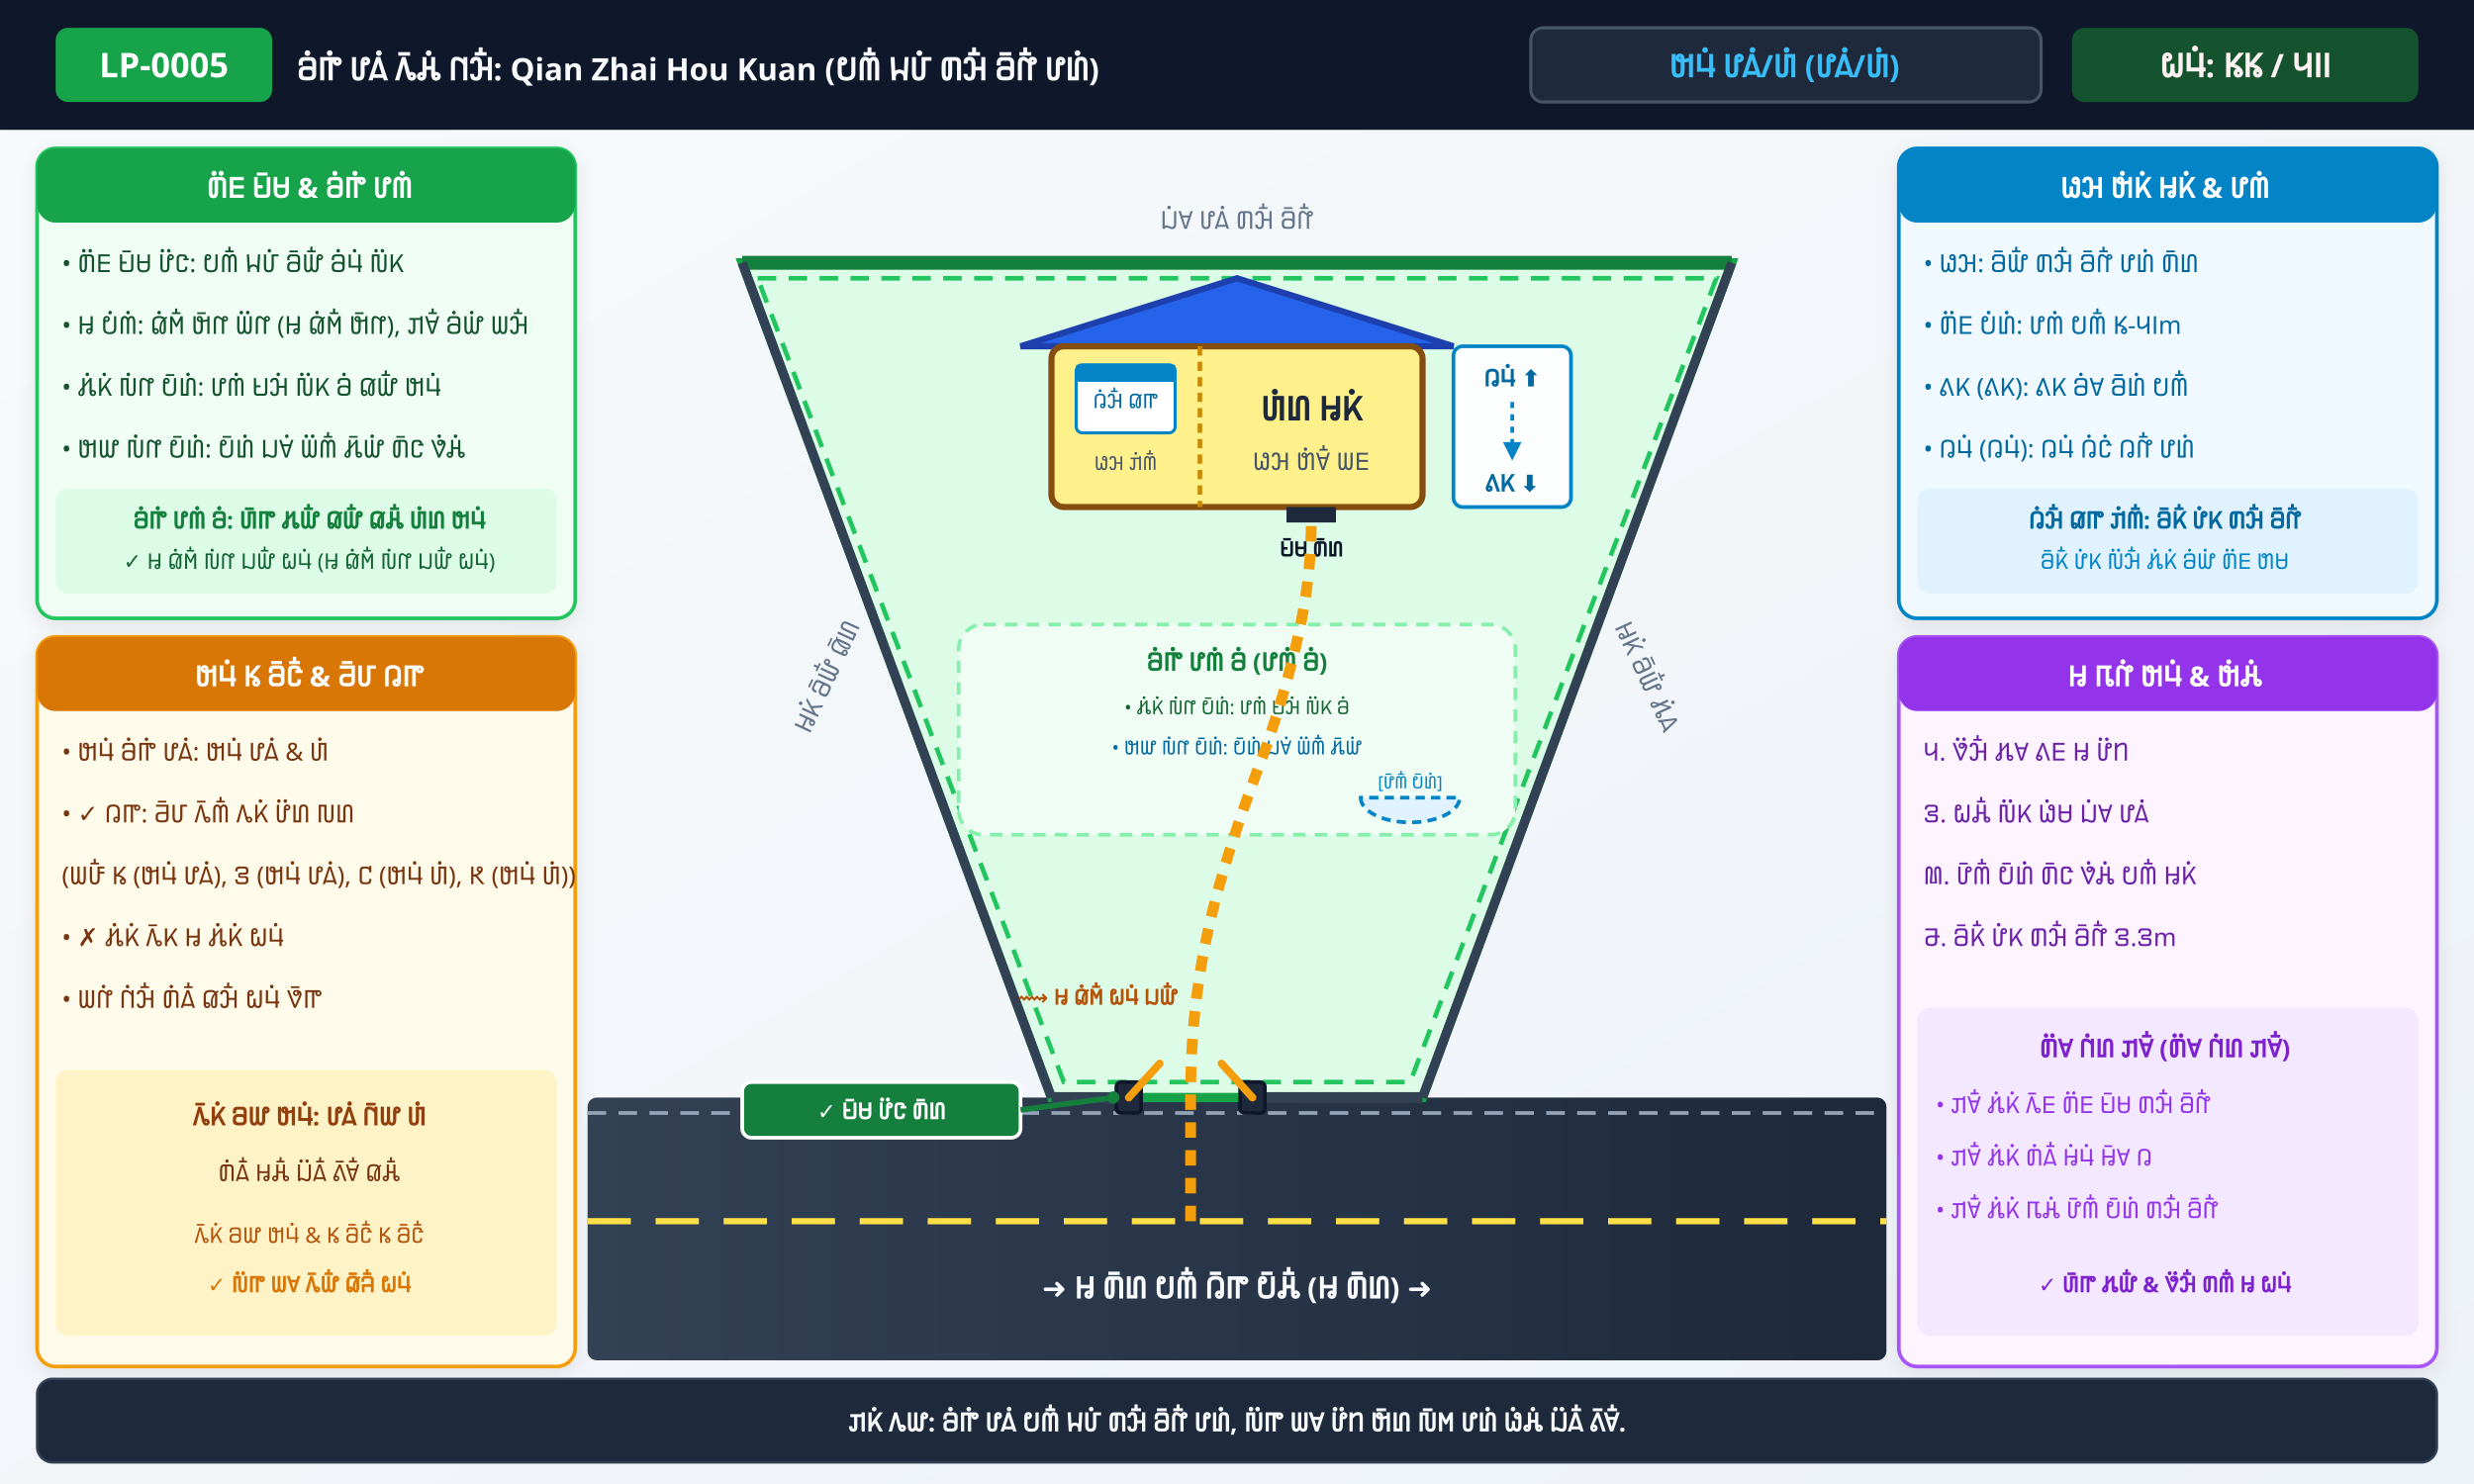
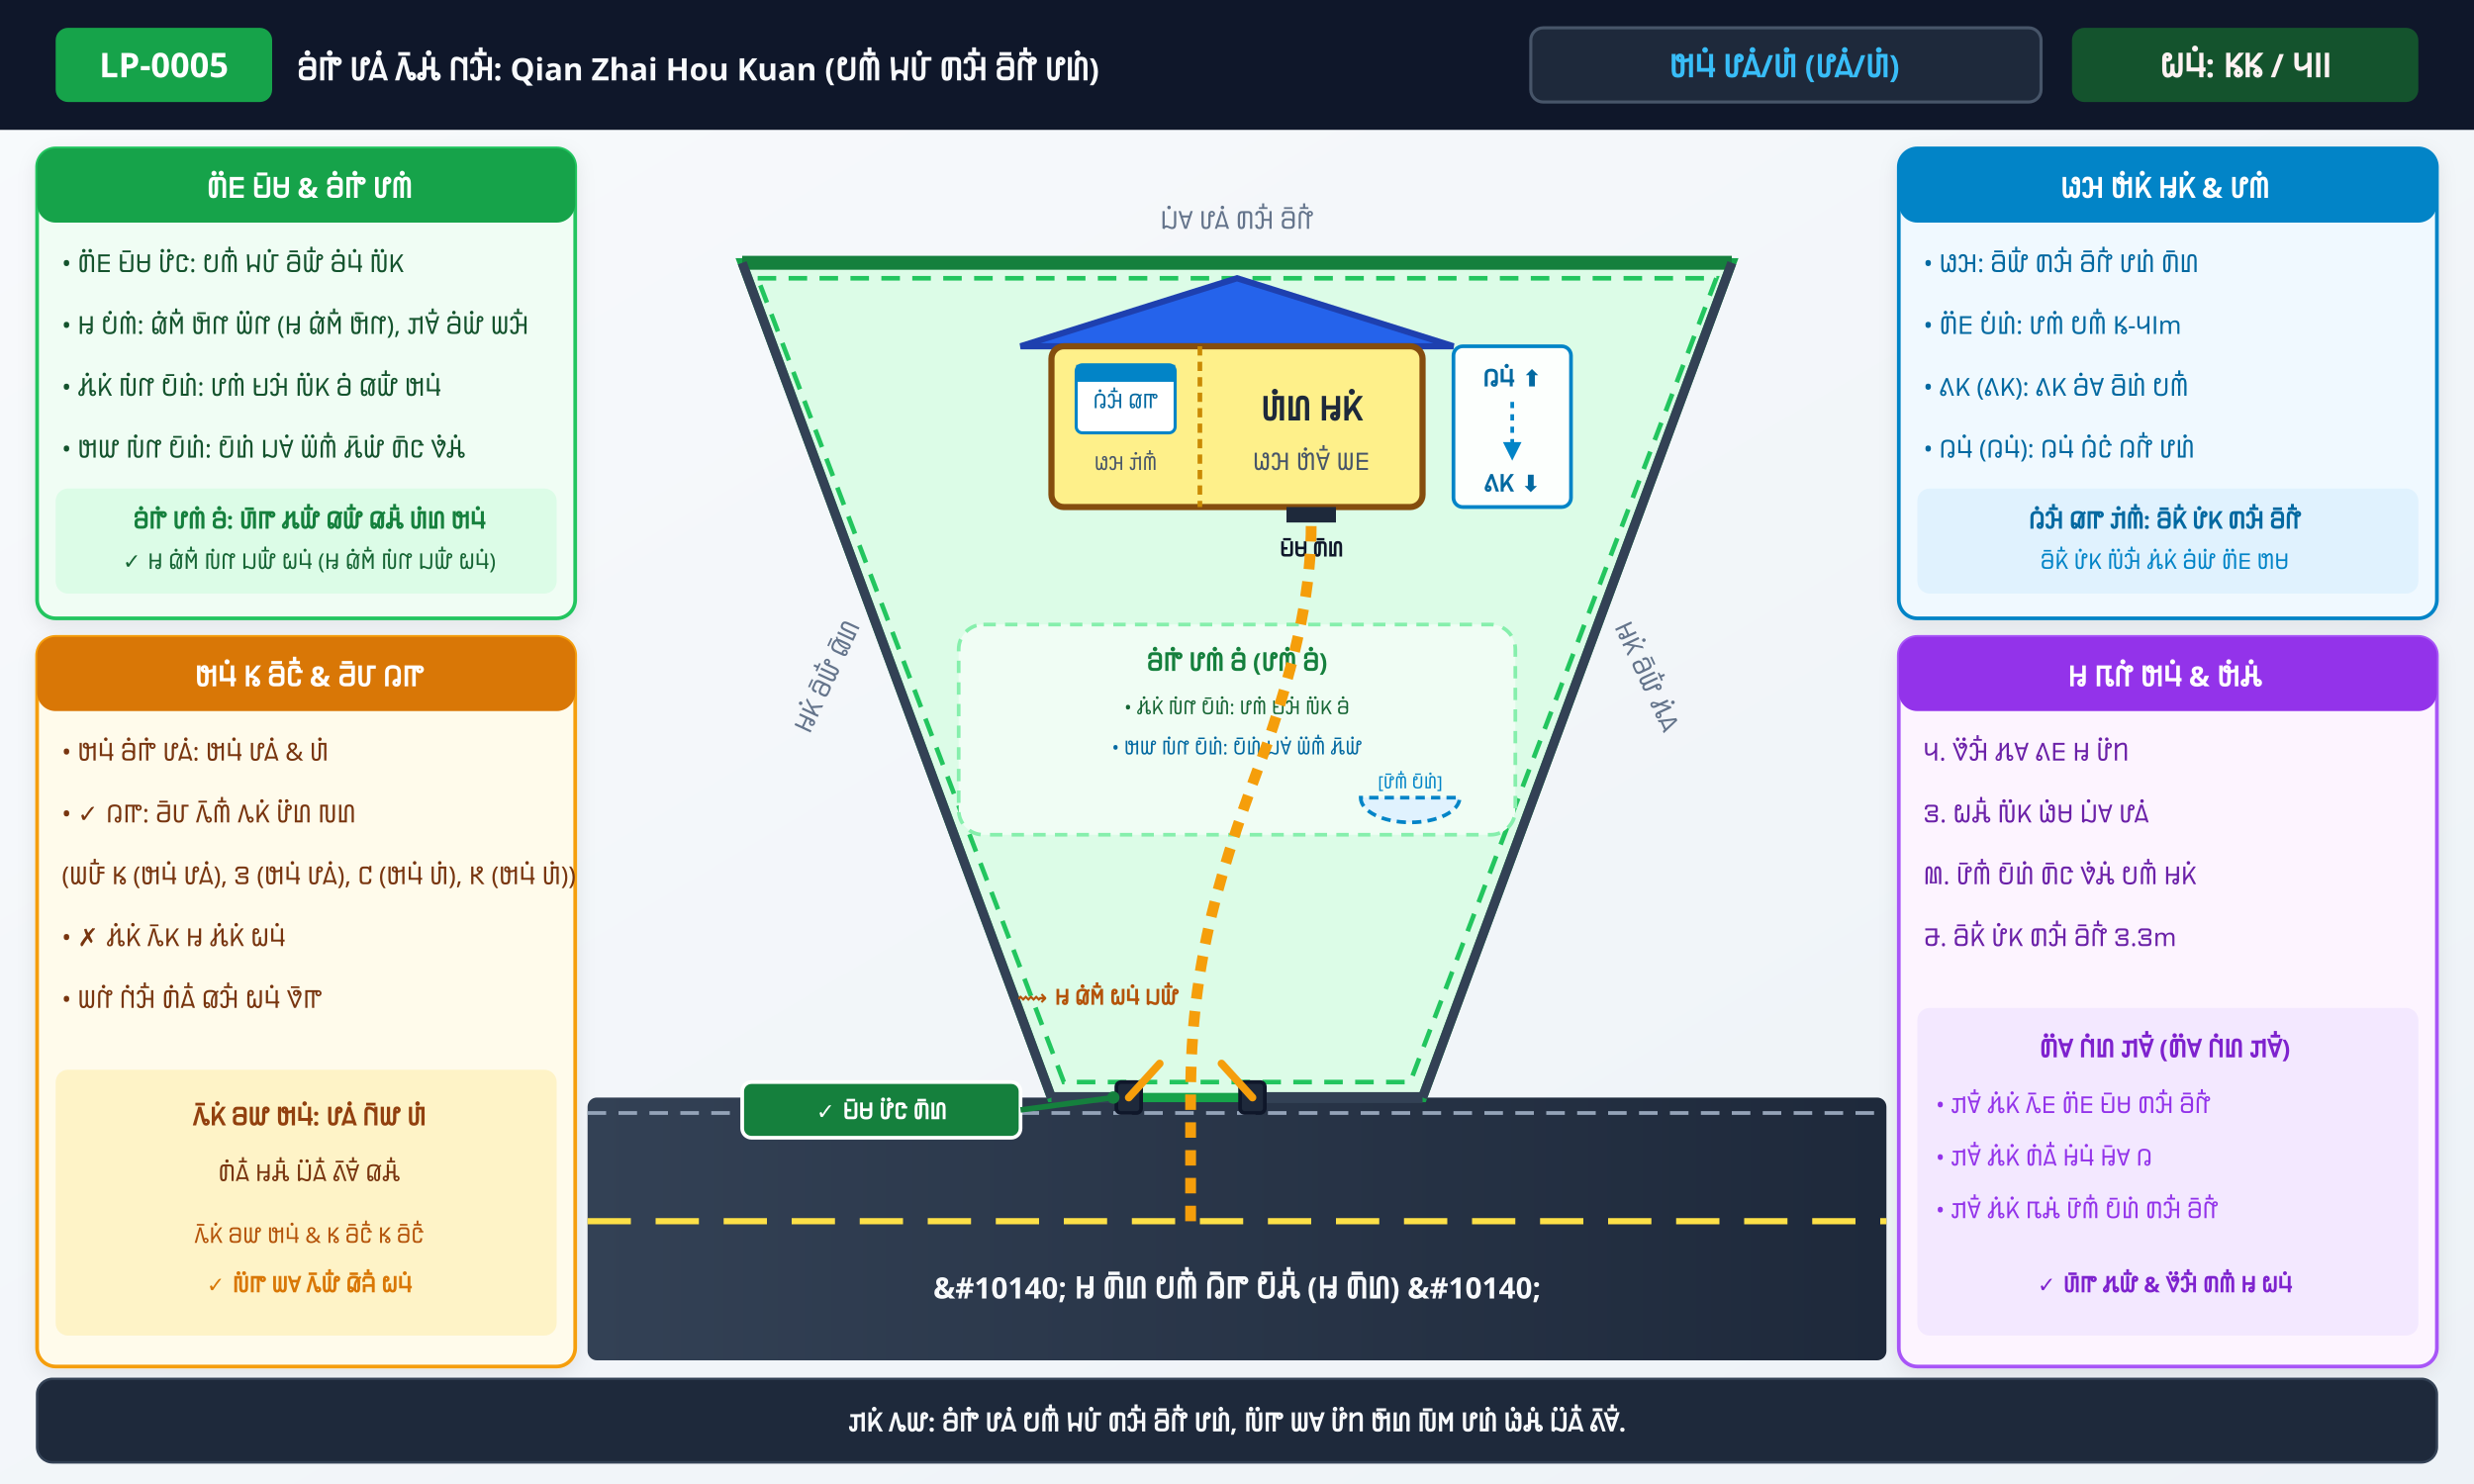
<svg xmlns="http://www.w3.org/2000/svg" viewBox="0 0 800 480" width="800" height="480">
  <defs>
    <linearGradient id="bgGrad" x1="0%" y1="0%" x2="100%" y2="100%">
      <stop offset="0%" stop-color="#F8FAFC" />
      <stop offset="100%" stop-color="#EDF2F7" />
    </linearGradient>
    <linearGradient id="roadGrad" x1="0%" y1="0%" x2="100%" y2="0%">
      <stop offset="0%" stop-color="#334155" />
      <stop offset="100%" stop-color="#1E293B" />
    </linearGradient>
    <filter id="shadow" x="-5%" y="-5%" width="110%" height="110%">
      <feDropShadow dx="0" dy="2" stdDeviation="3" flood-opacity="0.08" />
    </filter>
  </defs>
  <rect width="800" height="480" fill="url(#bgGrad)" />
  <rect x="0" y="0" width="800" height="42" fill="#0F172A" />
  <rect x="18" y="9" width="70" height="24" rx="4" fill="#16A34A" />
-   <text x="53" y="25" font-family="'Noto Sans Pahawh Hmong', sans-serif" font-weight="bold" font-size="11" fill="#FFFFFF" text-anchor="middle">LP-0005</text>
-   <text x="96" y="26" font-family="'Noto Sans Pahawh Hmong', sans-serif" font-weight="bold" font-size="10" fill="#F8FAFC">𖬖𖬰𖬟𖬰 𖬗𖬮𖬰 𖬂𖬲𖬩𖬰 𖬇𖬧𖬵: Qian Zhai Hou Kuan (𖬈𖬪𖬵 𖬊𖬬𖬰 𖬒𖬧𖬵 𖬖𖬲𖬦𖬵 𖬗𖬞𖬰)</text>
+   <text x="53" y="25" font-family="'Segoe UI', sans-serif" font-weight="bold" font-size="11" fill="#FFFFFF" text-anchor="middle">LP-0005</text>
+   <text x="96" y="26" font-family="'Noto Sans Lao', 'Segoe UI', sans-serif" font-weight="bold" font-size="10" fill="#F8FAFC">𖬖𖬰𖬟𖬰 𖬗𖬮𖬰 𖬂𖬲𖬩𖬰 𖬇𖬧𖬵: Qian Zhai Hou Kuan (𖬈𖬪𖬵 𖬊𖬬𖬰 𖬒𖬧𖬵 𖬖𖬲𖬦𖬵 𖬗𖬞𖬰)</text>
  <rect x="495" y="9" width="165" height="24" rx="4" fill="#1E293B" stroke="#475569" stroke-width="1" />
-   <text x="577" y="25" font-family="'Noto Sans Pahawh Hmong', sans-serif" font-weight="bold" font-size="10" fill="#38BDF8" text-anchor="middle">𖬓𖬥𖬰 𖬗𖬮𖬰/𖬆𖬰 (𖬗𖬮𖬰/𖬆𖬰)</text>
+   <text x="577" y="25" font-family="'Noto Sans Lao', 'Segoe UI', sans-serif" font-weight="bold" font-size="10" fill="#38BDF8" text-anchor="middle">𖬓𖬥𖬰 𖬗𖬮𖬰/𖬆𖬰 (𖬗𖬮𖬰/𖬆𖬰)</text>
  <rect x="670" y="9" width="112" height="24" rx="4" fill="#14532D" />
-   <text x="726" y="25" font-family="'Noto Sans Pahawh Hmong', sans-serif" font-weight="bold" font-size="10.5" fill="#FEF2F2" text-anchor="middle">𖬍𖬥𖬰: 𖭘𖭘 / 𖭑𖭐𖭐</text>
+   <text x="726" y="25" font-family="'Noto Sans Lao', 'Segoe UI', sans-serif" font-weight="bold" font-size="10.5" fill="#FEF2F2" text-anchor="middle">𖬍𖬥𖬰: 𖭘𖭘 / 𖭑𖭐𖭐</text>
  <rect x="12" y="48" width="174" height="152" rx="6" fill="#F0FDF4" stroke="#22C55E" stroke-width="1.2" filter="url(#shadow)" />
  <rect x="12" y="48" width="174" height="24" rx="6" fill="#16A34A" />
-   <text x="100" y="64" font-family="'Noto Sans Pahawh Hmong', sans-serif" font-weight="bold" font-size="9" fill="#FFFFFF" text-anchor="middle">𖬒𖬶𖬣 𖬌𖬲𖬡 &amp; 𖬖𖬰𖬟𖬰 𖬗𖬪𖬰</text>
-   <text x="20" y="88" font-family="'Noto Sans Pahawh Hmong', sans-serif" font-size="8" fill="#14532D">• 𖬒𖬶𖬣 𖬌𖬲𖬡 𖬗𖬶𖬜: 𖬈𖬪𖬵 𖬊𖬬𖬰 𖬖𖬲𖬤𖬵 𖬖𖬰𖬥𖬰 𖬐𖬶𖬝</text>
-   <text x="20" y="108" font-family="'Noto Sans Pahawh Hmong', sans-serif" font-size="8" fill="#14532D">• 𖬉 𖬈𖬰𖬪𖬰: 𖬅𖬰𖬫𖬵 𖬓𖬲𖬦 𖬑𖬶𖬦 (𖬉 𖬅𖬰𖬫𖬵 𖬓𖬲𖬦), 𖬙𖬯𖬵 𖬖𖬰𖬤𖬰 𖬑𖬧𖬵</text>
-   <text x="20" y="128" font-family="'Noto Sans Pahawh Hmong', sans-serif" font-size="8" fill="#14532D">• 𖬃𖬰𖬝𖬰 𖬐𖬰𖬦 𖬈𖬲𖬞𖬰: 𖬗𖬪𖬰 𖬌𖬧𖬰 𖬐𖬶𖬝 𖬖𖬰 𖬅𖬤𖬵 𖬓𖬥𖬰</text>
-   <text x="20" y="148" font-family="'Noto Sans Pahawh Hmong', sans-serif" font-size="8" fill="#14532D">• 𖬓𖬤 𖬐𖬰𖬦 𖬈𖬲𖬞𖬰: 𖬈𖬲𖬞𖬰 𖬔𖬯𖬰 𖬑𖬶𖬪𖬵 𖬃𖬲𖬤𖬰 𖬒𖬲𖬜 𖬀𖬰𖬩𖬰</text>
+   <text x="100" y="64" font-family="'Noto Sans Lao', 'Segoe UI', sans-serif" font-weight="bold" font-size="9" fill="#FFFFFF" text-anchor="middle">𖬒𖬶𖬣 𖬌𖬲𖬡 &amp; 𖬖𖬰𖬟𖬰 𖬗𖬪𖬰</text>
+   <text x="20" y="88" font-family="'Noto Sans Lao', 'Segoe UI', sans-serif" font-size="8" fill="#14532D">• 𖬒𖬶𖬣 𖬌𖬲𖬡 𖬗𖬶𖬜: 𖬈𖬪𖬵 𖬊𖬬𖬰 𖬖𖬲𖬤𖬵 𖬖𖬰𖬥𖬰 𖬐𖬶𖬝</text>
+   <text x="20" y="108" font-family="'Noto Sans Lao', 'Segoe UI', sans-serif" font-size="8" fill="#14532D">• 𖬉 𖬈𖬰𖬪𖬰: 𖬅𖬰𖬫𖬵 𖬓𖬲𖬦 𖬑𖬶𖬦 (𖬉 𖬅𖬰𖬫𖬵 𖬓𖬲𖬦), 𖬙𖬯𖬵 𖬖𖬰𖬤𖬰 𖬑𖬧𖬵</text>
+   <text x="20" y="128" font-family="'Noto Sans Lao', 'Segoe UI', sans-serif" font-size="8" fill="#14532D">• 𖬃𖬰𖬝𖬰 𖬐𖬰𖬦 𖬈𖬲𖬞𖬰: 𖬗𖬪𖬰 𖬌𖬧𖬰 𖬐𖬶𖬝 𖬖𖬰 𖬅𖬤𖬵 𖬓𖬥𖬰</text>
+   <text x="20" y="148" font-family="'Noto Sans Lao', 'Segoe UI', sans-serif" font-size="8" fill="#14532D">• 𖬓𖬤 𖬐𖬰𖬦 𖬈𖬲𖬞𖬰: 𖬈𖬲𖬞𖬰 𖬔𖬯𖬰 𖬑𖬶𖬪𖬵 𖬃𖬲𖬤𖬰 𖬒𖬲𖬜 𖬀𖬰𖬩𖬰</text>
  <rect x="18" y="158" width="162" height="34" rx="4" fill="#DCFCE7" />
-   <text x="100" y="171" font-family="'Noto Sans Pahawh Hmong', sans-serif" font-weight="bold" font-size="7.5" fill="#15803D" text-anchor="middle">𖬖𖬰𖬟𖬰 𖬗𖬪𖬰 𖬖𖬰: 𖬆𖬲𖬟 𖬃𖬤𖬵 𖬅𖬤𖬵 𖬅𖬩𖬵 𖬆𖬰𖬞 𖬓𖬥𖬰</text>
-   <text x="100" y="184" font-family="'Noto Sans Pahawh Hmong', sans-serif" font-size="7" fill="#166534" text-anchor="middle">✓ 𖬉 𖬅𖬰𖬫𖬵 𖬐𖬰𖬦 𖬔𖬤𖬵 𖬍𖬥𖬰 (𖬉 𖬅𖬰𖬫𖬵 𖬐𖬰𖬦 𖬔𖬤𖬵 𖬍𖬥𖬰)</text>
+   <text x="100" y="171" font-family="'Noto Sans Lao', 'Segoe UI', sans-serif" font-weight="bold" font-size="7.5" fill="#15803D" text-anchor="middle">𖬖𖬰𖬟𖬰 𖬗𖬪𖬰 𖬖𖬰: 𖬆𖬲𖬟 𖬃𖬤𖬵 𖬅𖬤𖬵 𖬅𖬩𖬵 𖬆𖬰𖬞 𖬓𖬥𖬰</text>
+   <text x="100" y="184" font-family="'Noto Sans Lao', 'Segoe UI', sans-serif" font-size="7" fill="#166534" text-anchor="middle">✓ 𖬉 𖬅𖬰𖬫𖬵 𖬐𖬰𖬦 𖬔𖬤𖬵 𖬍𖬥𖬰 (𖬉 𖬅𖬰𖬫𖬵 𖬐𖬰𖬦 𖬔𖬤𖬵 𖬍𖬥𖬰)</text>
  <rect x="12" y="206" width="174" height="236" rx="6" fill="#FFFBEB" stroke="#F59E0B" stroke-width="1.2" filter="url(#shadow)" />
  <rect x="12" y="206" width="174" height="24" rx="6" fill="#D97706" />
-   <text x="100" y="222" font-family="'Noto Sans Pahawh Hmong', sans-serif" font-weight="bold" font-size="9" fill="#FFFFFF" text-anchor="middle">𖬓𖬥𖬰 𖭘 𖬖𖬲𖬜𖬵 &amp; 𖬁𖬲𖬬 𖬄𖬟</text>
-   <text x="20" y="246" font-family="'Noto Sans Pahawh Hmong', sans-serif" font-size="8" fill="#78350F">• 𖬓𖬥𖬰 𖬖𖬰𖬟𖬰 𖬗𖬮𖬰: 𖬓𖬥𖬰 𖬗𖬮𖬰 &amp; 𖬆𖬰</text>
-   <text x="20" y="266" font-family="'Noto Sans Pahawh Hmong', sans-serif" font-size="8" fill="#78350F">• ✓ 𖬄𖬟: 𖬁𖬲𖬬 𖬂𖬲𖬪𖬵 𖬂𖬝𖬰 𖬗𖬶𖬞 𖬐𖬞</text>
-   <text x="20" y="286" font-family="'Noto Sans Pahawh Hmong', sans-serif" font-size="8" fill="#78350F">(𖬑𖬠𖬵 𖭘 (𖬓𖬥𖬰 𖬗𖬮𖬰), 𖭒 (𖬓𖬥𖬰 𖬗𖬮𖬰), 𖭖 (𖬓𖬥𖬰 𖬆𖬰), 𖭗 (𖬓𖬥𖬰 𖬆𖬰))</text>
-   <text x="20" y="306" font-family="'Noto Sans Pahawh Hmong', sans-serif" font-size="8" fill="#78350F">• ✗ 𖬃𖬰𖬝𖬰 𖬂𖬲𖬝 𖬉 𖬃𖬰𖬝𖬰 𖬍𖬥𖬰</text>
-   <text x="20" y="326" font-family="'Noto Sans Pahawh Hmong', sans-serif" font-size="8" fill="#78350F">• 𖬑𖬦𖬰 𖬇𖬰𖬧𖬵 𖬒𖬰𖬮𖬵 𖬅𖬧𖬵 𖬍𖬥𖬰 𖬀𖬲𖬟</text>
+   <text x="100" y="222" font-family="'Noto Sans Lao', 'Segoe UI', sans-serif" font-weight="bold" font-size="9" fill="#FFFFFF" text-anchor="middle">𖬓𖬥𖬰 𖭘 𖬖𖬲𖬜𖬵 &amp; 𖬁𖬲𖬬 𖬄𖬟</text>
+   <text x="20" y="246" font-family="'Noto Sans Lao', 'Segoe UI', sans-serif" font-size="8" fill="#78350F">• 𖬓𖬥𖬰 𖬖𖬰𖬟𖬰 𖬗𖬮𖬰: 𖬓𖬥𖬰 𖬗𖬮𖬰 &amp; 𖬆𖬰</text>
+   <text x="20" y="266" font-family="'Noto Sans Lao', 'Segoe UI', sans-serif" font-size="8" fill="#78350F">• ✓ 𖬄𖬟: 𖬁𖬲𖬬 𖬂𖬲𖬪𖬵 𖬂𖬝𖬰 𖬗𖬶𖬞 𖬐𖬞</text>
+   <text x="20" y="286" font-family="'Noto Sans Lao', 'Segoe UI', sans-serif" font-size="8" fill="#78350F">(𖬑𖬠𖬵 𖭘 (𖬓𖬥𖬰 𖬗𖬮𖬰), 𖭒 (𖬓𖬥𖬰 𖬗𖬮𖬰), 𖭖 (𖬓𖬥𖬰 𖬆𖬰), 𖭗 (𖬓𖬥𖬰 𖬆𖬰))</text>
+   <text x="20" y="306" font-family="'Noto Sans Lao', 'Segoe UI', sans-serif" font-size="8" fill="#78350F">• ✗ 𖬃𖬰𖬝𖬰 𖬂𖬲𖬝 𖬉 𖬃𖬰𖬝𖬰 𖬍𖬥𖬰</text>
+   <text x="20" y="326" font-family="'Noto Sans Lao', 'Segoe UI', sans-serif" font-size="8" fill="#78350F">• 𖬑𖬦𖬰 𖬇𖬰𖬧𖬵 𖬒𖬰𖬮𖬵 𖬅𖬧𖬵 𖬍𖬥𖬰 𖬀𖬲𖬟</text>
  <rect x="18" y="346" width="162" height="86" rx="4" fill="#FEF3C7" />
-   <text x="100" y="364" font-family="'Noto Sans Pahawh Hmong', sans-serif" font-weight="bold" font-size="8" fill="#92400E" text-anchor="middle">𖬂𖬲𖬝𖬰 𖬖𖬤 𖬓𖬥𖬰: 𖬗𖬮𖬰 𖬇𖬲𖬤 𖬆𖬰</text>
-   <text x="100" y="382" font-family="'Noto Sans Pahawh Hmong', sans-serif" font-size="7.5" fill="#78350F" text-anchor="middle">𖬒𖬰𖬮𖬵 𖬉𖬩𖬵 𖬔𖬶𖬮𖬵 𖬕𖬲𖬯𖬵 𖬅𖬩𖬵</text>
-   <text x="100" y="402" font-family="'Noto Sans Pahawh Hmong', sans-serif" font-size="7" fill="#B45309" text-anchor="middle">𖬂𖬲𖬝𖬰 𖬖𖬤 𖬓𖬥𖬰 &amp; 𖭘 𖬖𖬲𖬜𖬵 𖭘 𖬖𖬲𖬜𖬵</text>
-   <text x="100" y="418" font-family="'Noto Sans Pahawh Hmong', sans-serif" font-weight="bold" font-size="7" fill="#D97706" text-anchor="middle">✓ 𖬐𖬶𖬟 𖬑𖬯 𖬂𖬲𖬤𖬵 𖬅𖬲𖬨𖬵 𖬍𖬥𖬰</text>
+   <text x="100" y="364" font-family="'Noto Sans Lao', 'Segoe UI', sans-serif" font-weight="bold" font-size="8" fill="#92400E" text-anchor="middle">𖬂𖬲𖬝𖬰 𖬖𖬤 𖬓𖬥𖬰: 𖬗𖬮𖬰 𖬇𖬲𖬤 𖬆𖬰</text>
+   <text x="100" y="382" font-family="'Noto Sans Lao', 'Segoe UI', sans-serif" font-size="7.5" fill="#78350F" text-anchor="middle">𖬒𖬰𖬮𖬵 𖬉𖬩𖬵 𖬔𖬶𖬮𖬵 𖬕𖬲𖬯𖬵 𖬅𖬩𖬵</text>
+   <text x="100" y="402" font-family="'Noto Sans Lao', 'Segoe UI', sans-serif" font-size="7" fill="#B45309" text-anchor="middle">𖬂𖬲𖬝𖬰 𖬖𖬤 𖬓𖬥𖬰 &amp; 𖭘 𖬖𖬲𖬜𖬵 𖭘 𖬖𖬲𖬜𖬵</text>
+   <text x="100" y="418" font-family="'Noto Sans Lao', 'Segoe UI', sans-serif" font-weight="bold" font-size="7" fill="#D97706" text-anchor="middle">✓ 𖬐𖬶𖬟 𖬑𖬯 𖬂𖬲𖬤𖬵 𖬅𖬲𖬨𖬵 𖬍𖬥𖬰</text>
  <rect x="614" y="48" width="174" height="152" rx="6" fill="#F0F9FF" stroke="#0284C7" stroke-width="1.2" filter="url(#shadow)" />
  <rect x="614" y="48" width="174" height="24" rx="6" fill="#0284C7" />
-   <text x="700" y="64" font-family="'Noto Sans Pahawh Hmong', sans-serif" font-weight="bold" font-size="9" fill="#FFFFFF" text-anchor="middle">𖬏𖬧 𖬓𖬰𖬝𖬰 𖬉𖬝𖬰 &amp; 𖬗𖬪𖬰</text>
-   <text x="622" y="88" font-family="'Noto Sans Pahawh Hmong', sans-serif" font-size="8" fill="#0369A1">• 𖬏𖬧: 𖬖𖬲𖬤𖬵 𖬒𖬧𖬵 𖬖𖬲𖬦𖬵 𖬗𖬞𖬰 𖬒𖬲𖬞</text>
-   <text x="622" y="108" font-family="'Noto Sans Pahawh Hmong', sans-serif" font-size="8" fill="#0369A1">• 𖬒𖬶𖬣 𖬈𖬰𖬞𖬰: 𖬗𖬪𖬰 𖬈𖬪𖬵 𖭘-𖭑𖭐m</text>
-   <text x="622" y="128" font-family="'Noto Sans Pahawh Hmong', sans-serif" font-size="8" fill="#0369A1">• 𖬕𖬝 (𖬕𖬝): 𖬕𖬝 𖬖𖬰𖬯 𖬖𖬲𖬞𖬰 𖬈𖬪𖬵</text>
-   <text x="622" y="148" font-family="'Noto Sans Pahawh Hmong', sans-serif" font-size="8" fill="#0369A1">• 𖬄𖬥𖬰 (𖬄𖬥𖬰): 𖬄𖬥𖬰 𖬄𖬰𖬜𖬰 𖬄𖬦𖬵 𖬗𖬞𖬰</text>
+   <text x="700" y="64" font-family="'Noto Sans Lao', 'Segoe UI', sans-serif" font-weight="bold" font-size="9" fill="#FFFFFF" text-anchor="middle">𖬏𖬧 𖬓𖬰𖬝𖬰 𖬉𖬝𖬰 &amp; 𖬗𖬪𖬰</text>
+   <text x="622" y="88" font-family="'Noto Sans Lao', 'Segoe UI', sans-serif" font-size="8" fill="#0369A1">• 𖬏𖬧: 𖬖𖬲𖬤𖬵 𖬒𖬧𖬵 𖬖𖬲𖬦𖬵 𖬗𖬞𖬰 𖬒𖬲𖬞</text>
+   <text x="622" y="108" font-family="'Noto Sans Lao', 'Segoe UI', sans-serif" font-size="8" fill="#0369A1">• 𖬒𖬶𖬣 𖬈𖬰𖬞𖬰: 𖬗𖬪𖬰 𖬈𖬪𖬵 𖭘-𖭑𖭐m</text>
+   <text x="622" y="128" font-family="'Noto Sans Lao', 'Segoe UI', sans-serif" font-size="8" fill="#0369A1">• 𖬕𖬝 (𖬕𖬝): 𖬕𖬝 𖬖𖬰𖬯 𖬖𖬲𖬞𖬰 𖬈𖬪𖬵</text>
+   <text x="622" y="148" font-family="'Noto Sans Lao', 'Segoe UI', sans-serif" font-size="8" fill="#0369A1">• 𖬄𖬥𖬰 (𖬄𖬥𖬰): 𖬄𖬥𖬰 𖬄𖬰𖬜𖬰 𖬄𖬦𖬵 𖬗𖬞𖬰</text>
  <rect x="620" y="158" width="162" height="34" rx="4" fill="#E0F2FE" />
-   <text x="700" y="171" font-family="'Noto Sans Pahawh Hmong', sans-serif" font-weight="bold" font-size="7.5" fill="#0369A1" text-anchor="middle">𖬄𖬰𖬧𖬵 𖬅𖬟 𖬙𖬰𖬪𖬵: 𖬖𖬲𖬝𖬵 𖬗𖬰𖬝 𖬒𖬧𖬵 𖬖𖬲𖬦𖬵</text>
-   <text x="700" y="184" font-family="'Noto Sans Pahawh Hmong', sans-serif" font-size="7" fill="#0284C7" text-anchor="middle">𖬖𖬲𖬝𖬵 𖬗𖬰𖬝 𖬐𖬶𖬧𖬵 𖬃𖬰𖬝𖬰 𖬖𖬰𖬤𖬰 𖬒𖬶𖬣 𖬋𖬡</text>
+   <text x="700" y="171" font-family="'Noto Sans Lao', 'Segoe UI', sans-serif" font-weight="bold" font-size="7.5" fill="#0369A1" text-anchor="middle">𖬄𖬰𖬧𖬵 𖬅𖬟 𖬙𖬰𖬪𖬵: 𖬖𖬲𖬝𖬵 𖬗𖬰𖬝 𖬒𖬧𖬵 𖬖𖬲𖬦𖬵</text>
+   <text x="700" y="184" font-family="'Noto Sans Lao', 'Segoe UI', sans-serif" font-size="7" fill="#0284C7" text-anchor="middle">𖬖𖬲𖬝𖬵 𖬗𖬰𖬝 𖬐𖬶𖬧𖬵 𖬃𖬰𖬝𖬰 𖬖𖬰𖬤𖬰 𖬒𖬶𖬣 𖬋𖬡</text>
  <rect x="614" y="206" width="174" height="236" rx="6" fill="#FDF4FF" stroke="#A855F7" stroke-width="1.2" filter="url(#shadow)" />
  <rect x="614" y="206" width="174" height="24" rx="6" fill="#9333EA" />
-   <text x="700" y="222" font-family="'Noto Sans Pahawh Hmong', sans-serif" font-weight="bold" font-size="9" fill="#FFFFFF" text-anchor="middle">𖬉 𖬎𖬦𖬰 𖬓𖬥𖬰 &amp; 𖬓𖬰𖬩𖬰</text>
-   <text x="622" y="246" font-family="'Noto Sans Pahawh Hmong', sans-serif" font-size="8" fill="#6B21A8">𖭑. 𖬀𖬶𖬧𖬵 𖬃𖬯 𖬕𖬣 𖬉 𖬗𖬶𖬢</text>
-   <text x="622" y="266" font-family="'Noto Sans Pahawh Hmong', sans-serif" font-size="8" fill="#6B21A8">𖭒. 𖬍𖬩𖬵 𖬐𖬶𖬝 𖬏𖬰𖬡 𖬔𖬰𖬯 𖬗𖬮𖬰</text>
-   <text x="622" y="286" font-family="'Noto Sans Pahawh Hmong', sans-serif" font-size="8" fill="#6B21A8">𖭓. 𖬗𖬲𖬪𖬵 𖬈𖬲𖬞𖬰 𖬒𖬲𖬜 𖬀𖬰𖬩𖬰 𖬈𖬪𖬵 𖬉𖬝𖬰</text>
-   <text x="622" y="306" font-family="'Noto Sans Pahawh Hmong', sans-serif" font-size="8" fill="#6B21A8">𖭔. 𖬖𖬲𖬝𖬵 𖬗𖬰𖬝 𖬒𖬧𖬵 𖬖𖬲𖬦𖬵 𖭒.𖭒m</text>
+   <text x="700" y="222" font-family="'Noto Sans Lao', 'Segoe UI', sans-serif" font-weight="bold" font-size="9" fill="#FFFFFF" text-anchor="middle">𖬉 𖬎𖬦𖬰 𖬓𖬥𖬰 &amp; 𖬓𖬰𖬩𖬰</text>
+   <text x="622" y="246" font-family="'Noto Sans Lao', 'Segoe UI', sans-serif" font-size="8" fill="#6B21A8">𖭑. 𖬀𖬶𖬧𖬵 𖬃𖬯 𖬕𖬣 𖬉 𖬗𖬶𖬢</text>
+   <text x="622" y="266" font-family="'Noto Sans Lao', 'Segoe UI', sans-serif" font-size="8" fill="#6B21A8">𖭒. 𖬍𖬩𖬵 𖬐𖬶𖬝 𖬏𖬰𖬡 𖬔𖬰𖬯 𖬗𖬮𖬰</text>
+   <text x="622" y="286" font-family="'Noto Sans Lao', 'Segoe UI', sans-serif" font-size="8" fill="#6B21A8">𖭓. 𖬗𖬲𖬪𖬵 𖬈𖬲𖬞𖬰 𖬒𖬲𖬜 𖬀𖬰𖬩𖬰 𖬈𖬪𖬵 𖬉𖬝𖬰</text>
+   <text x="622" y="306" font-family="'Noto Sans Lao', 'Segoe UI', sans-serif" font-size="8" fill="#6B21A8">𖭔. 𖬖𖬲𖬝𖬵 𖬗𖬰𖬝 𖬒𖬧𖬵 𖬖𖬲𖬦𖬵 𖭒.𖭒m</text>
  <rect x="620" y="326" width="162" height="106" rx="4" fill="#F3E8FF" />
-   <text x="700" y="342" font-family="'Noto Sans Pahawh Hmong', sans-serif" font-weight="bold" font-size="8" fill="#7E22CE" text-anchor="middle">𖬒𖬶𖬯 𖬇𖬰𖬞 𖬙𖬯𖬵 (𖬒𖬶𖬯 𖬇𖬰𖬞 𖬙𖬯𖬵)</text>
-   <text x="626" y="360" font-family="'Noto Sans Pahawh Hmong', sans-serif" font-size="7.5" fill="#9333EA">• 𖬙𖬯𖬵 𖬃𖬰𖬝𖬰 𖬂𖬲𖬣 𖬒𖬶𖬣 𖬌𖬲𖬡 𖬒𖬧𖬵 𖬖𖬲𖬦𖬵</text>
-   <text x="626" y="377" font-family="'Noto Sans Pahawh Hmong', sans-serif" font-size="7.5" fill="#9333EA">• 𖬙𖬯𖬵 𖬃𖬰𖬝𖬰 𖬒𖬰𖬮𖬵 𖬉𖬰𖬥𖬰 𖬉𖬲𖬯 𖬄</text>
-   <text x="626" y="394" font-family="'Noto Sans Pahawh Hmong', sans-serif" font-size="7.5" fill="#9333EA">• 𖬙𖬯𖬵 𖬃𖬰𖬝𖬰 𖬎𖬩𖬰 𖬗𖬲𖬪𖬵 𖬈𖬲𖬞𖬰 𖬒𖬧𖬵 𖬖𖬲𖬦𖬵</text>
-   <text x="700" y="418" font-family="'Noto Sans Pahawh Hmong', sans-serif" font-weight="bold" font-size="7" fill="#7E22CE" text-anchor="middle">✓ 𖬆𖬲𖬟 𖬃𖬤𖬵 &amp; 𖬀𖬶𖬧𖬵 𖬒𖬪𖬵 𖬉 𖬍𖬥𖬰</text>
+   <text x="700" y="342" font-family="'Noto Sans Lao', 'Segoe UI', sans-serif" font-weight="bold" font-size="8" fill="#7E22CE" text-anchor="middle">𖬒𖬶𖬯 𖬇𖬰𖬞 𖬙𖬯𖬵 (𖬒𖬶𖬯 𖬇𖬰𖬞 𖬙𖬯𖬵)</text>
+   <text x="626" y="360" font-family="'Noto Sans Lao', 'Segoe UI', sans-serif" font-size="7.5" fill="#9333EA">• 𖬙𖬯𖬵 𖬃𖬰𖬝𖬰 𖬂𖬲𖬣 𖬒𖬶𖬣 𖬌𖬲𖬡 𖬒𖬧𖬵 𖬖𖬲𖬦𖬵</text>
+   <text x="626" y="377" font-family="'Noto Sans Lao', 'Segoe UI', sans-serif" font-size="7.5" fill="#9333EA">• 𖬙𖬯𖬵 𖬃𖬰𖬝𖬰 𖬒𖬰𖬮𖬵 𖬉𖬰𖬥𖬰 𖬉𖬲𖬯 𖬄</text>
+   <text x="626" y="394" font-family="'Noto Sans Lao', 'Segoe UI', sans-serif" font-size="7.5" fill="#9333EA">• 𖬙𖬯𖬵 𖬃𖬰𖬝𖬰 𖬎𖬩𖬰 𖬗𖬲𖬪𖬵 𖬈𖬲𖬞𖬰 𖬒𖬧𖬵 𖬖𖬲𖬦𖬵</text>
+   <text x="700" y="418" font-family="'Noto Sans Lao', 'Segoe UI', sans-serif" font-weight="bold" font-size="7" fill="#7E22CE" text-anchor="middle">✓ 𖬆𖬲𖬟 𖬃𖬤𖬵 &amp; 𖬀𖬶𖬧𖬵 𖬒𖬪𖬵 𖬉 𖬍𖬥𖬰</text>
  <rect x="190" y="355" width="420" height="85" fill="url(#roadGrad)" rx="3" />
  <line x1="190" y1="395" x2="610" y2="395" stroke="#FDE047" stroke-width="2" stroke-dasharray="14,8" />
  <line x1="190" y1="360" x2="610" y2="360" stroke="#94A3B8" stroke-width="1.2" stroke-dasharray="6,4" />
-   <text x="400" y="420" font-family="'Noto Sans Pahawh Hmong', sans-serif" font-weight="bold" font-size="9.5" fill="#F8FAFC" text-anchor="middle">➜ 𖬉 𖬒𖬲𖬞 𖬈𖬪𖬵 𖬄𖬲𖬟 𖬈𖬲𖬩𖬵 (𖬉 𖬒𖬲𖬞) ➜</text>
+   <text x="400" y="420" font-family="'Noto Sans Lao', 'Segoe UI', sans-serif" font-weight="bold" font-size="9.5" fill="#F8FAFC" text-anchor="middle">&amp;#10140; 𖬉 𖬒𖬲𖬞 𖬈𖬪𖬵 𖬄𖬲𖬟 𖬈𖬲𖬩𖬵 (𖬉 𖬒𖬲𖬞) &amp;#10140;</text>
  <g>
-     <text x="400" y="74" font-family="'Noto Sans Pahawh Hmong', sans-serif" font-size="8" fill="#64748B" text-anchor="middle">𖬔𖬰𖬯 𖬗𖬮𖬰 𖬒𖬧𖬵 𖬖𖬲𖬦𖬵</text>
-     <text x="270" y="220" font-family="'Noto Sans Pahawh Hmong', sans-serif" font-size="8" fill="#64748B" text-anchor="middle" transform="rotate(-65 270 220)">𖬉𖬝𖬰 𖬖𖬲𖬤𖬵 𖬅𖬲𖬞</text>
-     <text x="530" y="220" font-family="'Noto Sans Pahawh Hmong', sans-serif" font-size="8" fill="#64748B" text-anchor="middle" transform="rotate(65 530 220)">𖬉𖬝𖬰 𖬖𖬲𖬤𖬵 𖬃𖬰𖬮</text>
+     <text x="400" y="74" font-family="'Noto Sans Lao', 'Segoe UI', sans-serif" font-size="8" fill="#64748B" text-anchor="middle">𖬔𖬰𖬯 𖬗𖬮𖬰 𖬒𖬧𖬵 𖬖𖬲𖬦𖬵</text>
+     <text x="270" y="220" font-family="'Noto Sans Lao', 'Segoe UI', sans-serif" font-size="8" fill="#64748B" text-anchor="middle" transform="rotate(-65 270 220)">𖬉𖬝𖬰 𖬖𖬲𖬤𖬵 𖬅𖬲𖬞</text>
+     <text x="530" y="220" font-family="'Noto Sans Lao', 'Segoe UI', sans-serif" font-size="8" fill="#64748B" text-anchor="middle" transform="rotate(65 530 220)">𖬉𖬝𖬰 𖬖𖬲𖬤𖬵 𖬃𖬰𖬮</text>
    <polygon points="240,85 560,85 460,355 340,355" fill="#DCFCE7" stroke="#16A34A" stroke-width="3" />
    <polygon points="245,90 555,90 456,350 344,350" fill="none" stroke="#22C55E" stroke-width="1.5" stroke-dasharray="6,4" />
    <line x1="240" y1="85" x2="560" y2="85" stroke="#15803D" stroke-width="4.5" />
    <line x1="240" y1="85" x2="340" y2="355" stroke="#334155" stroke-width="3" />
    <line x1="560" y1="85" x2="460" y2="355" stroke="#334155" stroke-width="3" />
    <polygon points="330,112 400,90 470,112" fill="#2563EB" stroke="#1E40AF" stroke-width="2" />
    <rect x="340" y="112" width="120" height="52" fill="#FEF08A" stroke="#854D0E" stroke-width="2" rx="4" />
    <line x1="388" y1="112" x2="388" y2="164" stroke="#CA8A04" stroke-width="1.5" stroke-dasharray="3,2" />
    <rect x="348" y="118" width="32" height="22" rx="2" fill="#FFFFFF" stroke="#0284C7" stroke-width="1" />
    <rect x="348" y="118" width="32" height="5.5" fill="#0284C7" />
-     <text x="364" y="132" font-family="'Noto Sans Pahawh Hmong', sans-serif" font-size="6.5" fill="#0369A1" text-anchor="middle">𖬄𖬰𖬧𖬵 𖬅𖬟</text>
-     <text x="364" y="152" font-family="'Noto Sans Pahawh Hmong', sans-serif" font-size="6.2" fill="#475569" text-anchor="middle">𖬏𖬧 𖬙𖬰𖬪𖬵</text>
-     <text x="424" y="136" font-family="'Noto Sans Pahawh Hmong', sans-serif" font-weight="bold" font-size="10.5" fill="#1E293B" text-anchor="middle">𖬆𖬰𖬞 𖬉𖬝𖬰</text>
-     <text x="424" y="152" font-family="'Noto Sans Pahawh Hmong', sans-serif" font-size="7.8" fill="#475569" text-anchor="middle">𖬏𖬧 𖬋𖬰𖬯𖬵 𖬑𖬣</text>
+     <text x="364" y="132" font-family="'Noto Sans Lao', 'Segoe UI', sans-serif" font-size="6.5" fill="#0369A1" text-anchor="middle">𖬄𖬰𖬧𖬵 𖬅𖬟</text>
+     <text x="364" y="152" font-family="'Noto Sans Lao', 'Segoe UI', sans-serif" font-size="6.2" fill="#475569" text-anchor="middle">𖬏𖬧 𖬙𖬰𖬪𖬵</text>
+     <text x="424" y="136" font-family="'Noto Sans Lao', 'Segoe UI', sans-serif" font-weight="bold" font-size="10.5" fill="#1E293B" text-anchor="middle">𖬆𖬰𖬞 𖬉𖬝𖬰</text>
+     <text x="424" y="152" font-family="'Noto Sans Lao', 'Segoe UI', sans-serif" font-size="7.8" fill="#475569" text-anchor="middle">𖬏𖬧 𖬋𖬰𖬯𖬵 𖬑𖬣</text>
    <rect x="416" y="164" width="16" height="5" fill="#1E293B" />
-     <text x="424" y="180" font-family="'Noto Sans Pahawh Hmong', sans-serif" font-weight="bold" font-size="6.5" fill="#0F172A" text-anchor="middle">𖬌𖬲𖬡 𖬒𖬲𖬞</text>
+     <text x="424" y="180" font-family="'Noto Sans Lao', 'Segoe UI', sans-serif" font-weight="bold" font-size="6.5" fill="#0F172A" text-anchor="middle">𖬌𖬲𖬡 𖬒𖬲𖬞</text>
    <g transform="translate(470, 112)">
      <rect x="0" y="0" width="38" height="52" rx="3" fill="#FFFFFF" fill-opacity="0.92" stroke="#0284C7" stroke-width="1.2" />
-       <text x="19" y="13" font-family="'Noto Sans Pahawh Hmong', sans-serif" font-weight="bold" font-size="7.5" fill="#0369A1" text-anchor="middle">𖬄𖬥𖬰 ⬆</text>
+       <text x="19" y="13" font-family="'Segoe UI', sans-serif" font-weight="bold" font-size="7.5" fill="#0369A1" text-anchor="middle">𖬄𖬥𖬰 ⬆</text>
      <line x1="19" y1="18" x2="19" y2="35" stroke="#0284C7" stroke-width="1.2" stroke-dasharray="2,2" />
      <polygon points="19,37 16,31 22,31" fill="#0284C7" />
-       <text x="19" y="47" font-family="'Noto Sans Pahawh Hmong', sans-serif" font-weight="bold" font-size="7.5" fill="#0369A1" text-anchor="middle">𖬕𖬝 ⬇</text>
+       <text x="19" y="47" font-family="'Segoe UI', sans-serif" font-weight="bold" font-size="7.5" fill="#0369A1" text-anchor="middle">𖬕𖬝 ⬇</text>
    </g>
    <rect x="310" y="202" width="180" height="68" rx="8" fill="#F0FDF4" stroke="#86EFAC" stroke-width="1.2" stroke-dasharray="4,3" />
-     <text x="400" y="217" font-family="'Noto Sans Pahawh Hmong', sans-serif" font-weight="bold" font-size="8" fill="#15803D" text-anchor="middle">𖬖𖬰𖬟𖬰 𖬗𖬪𖬰 𖬖𖬰 (𖬗𖬪𖬰 𖬖𖬰)</text>
-     <text x="400" y="231" font-family="'Noto Sans Pahawh Hmong', sans-serif" font-size="6.2" fill="#166534" text-anchor="middle">• 𖬃𖬰𖬝𖬰 𖬐𖬰𖬦 𖬈𖬲𖬞𖬰: 𖬗𖬪𖬰 𖬌𖬧𖬰 𖬐𖬶𖬝 𖬖𖬰</text>
-     <text x="400" y="244" font-family="'Noto Sans Pahawh Hmong', sans-serif" font-size="6.2" fill="#0369A1" text-anchor="middle">• 𖬓𖬤 𖬐𖬰𖬦 𖬈𖬲𖬞𖬰: 𖬈𖬲𖬞𖬰 𖬔𖬯𖬰 𖬑𖬶𖬪𖬵 𖬃𖬲𖬤𖬰</text>
+     <text x="400" y="217" font-family="'Noto Sans Lao', 'Segoe UI', sans-serif" font-weight="bold" font-size="8" fill="#15803D" text-anchor="middle">𖬖𖬰𖬟𖬰 𖬗𖬪𖬰 𖬖𖬰 (𖬗𖬪𖬰 𖬖𖬰)</text>
+     <text x="400" y="231" font-family="'Noto Sans Lao', 'Segoe UI', sans-serif" font-size="6.2" fill="#166534" text-anchor="middle">• 𖬃𖬰𖬝𖬰 𖬐𖬰𖬦 𖬈𖬲𖬞𖬰: 𖬗𖬪𖬰 𖬌𖬧𖬰 𖬐𖬶𖬝 𖬖𖬰</text>
+     <text x="400" y="244" font-family="'Noto Sans Lao', 'Segoe UI', sans-serif" font-size="6.2" fill="#0369A1" text-anchor="middle">• 𖬓𖬤 𖬐𖬰𖬦 𖬈𖬲𖬞𖬰: 𖬈𖬲𖬞𖬰 𖬔𖬯𖬰 𖬑𖬶𖬪𖬵 𖬃𖬲𖬤𖬰</text>
    <path d="M 440 258 A 16 8 0 0 0 472 258 Z" fill="#E0F2FE" stroke="#0284C7" stroke-width="1.2" stroke-dasharray="3,2" />
-     <text x="456" y="255" font-family="'Noto Sans Pahawh Hmong', sans-serif" font-size="5.5" fill="#0284C7" text-anchor="middle">[𖬗𖬲𖬪𖬵 𖬈𖬲𖬞𖬰]</text>
+     <text x="456" y="255" font-family="'Noto Sans Lao', 'Segoe UI', sans-serif" font-size="5.5" fill="#0284C7" text-anchor="middle">[𖬗𖬲𖬪𖬵 𖬈𖬲𖬞𖬰]</text>
    <line x1="340" y1="355" x2="365" y2="355" stroke="#334155" stroke-width="3.5" />
    <line x1="405" y1="355" x2="460" y2="355" stroke="#334155" stroke-width="3.5" />
    <rect x="361" y="350" width="8" height="10" rx="1.5" fill="#1E293B" stroke="#0F172A" stroke-width="1.2" />
    <rect x="401" y="350" width="8" height="10" rx="1.5" fill="#1E293B" stroke="#0F172A" stroke-width="1.2" />
    <line x1="365" y1="355" x2="375" y2="344" stroke="#F59E0B" stroke-width="2.5" stroke-linecap="round" />
    <line x1="405" y1="355" x2="395" y2="344" stroke="#F59E0B" stroke-width="2.5" stroke-linecap="round" />
    <path d="M 385 395 L 385 355 C 385 310 395 280 410 240 C 420 210 424 190 424 169" fill="none" stroke="#F59E0B" stroke-width="3.5" stroke-dasharray="5,4" />
-     <text x="355" y="325" font-family="'Noto Sans Pahawh Hmong', sans-serif" font-weight="bold" font-size="6.8" fill="#B45309" text-anchor="middle">⟿ 𖬉 𖬅𖬰𖬫𖬵 𖬍𖬥𖬰 𖬔𖬤𖬵</text>
+     <text x="355" y="325" font-family="'Noto Sans Lao', 'Segoe UI', sans-serif" font-weight="bold" font-size="6.8" fill="#B45309" text-anchor="middle">⟿ 𖬉 𖬅𖬰𖬫𖬵 𖬍𖬥𖬰 𖬔𖬤𖬵</text>
    <g transform="translate(240, 350)">
      <rect x="0" y="0" width="90" height="18" rx="3" fill="#15803D" stroke="#FFFFFF" stroke-width="1.2" />
-       <text x="45" y="12" font-family="'Noto Sans Pahawh Hmong', sans-serif" font-weight="bold" font-size="7.2" fill="#FFFFFF" text-anchor="middle">✓ 𖬌𖬲𖬡 𖬗𖬶𖬜 𖬒𖬲𖬞</text>
+       <text x="45" y="12" font-family="'Noto Sans Lao', 'Segoe UI', sans-serif" font-weight="bold" font-size="7.2" fill="#FFFFFF" text-anchor="middle">✓ 𖬌𖬲𖬡 𖬗𖬶𖬜 𖬒𖬲𖬞</text>
      <line x1="90" y1="9" x2="120" y2="5" stroke="#15803D" stroke-width="1.8" />
      <circle cx="120" cy="5" r="2" fill="#15803D" />
    </g>
  </g>
  <rect x="12" y="446" width="776" height="27" rx="5" fill="#1E293B" stroke="#334155" stroke-width="0.8" />
-   <text x="400" y="463" font-family="'Noto Sans Pahawh Hmong', sans-serif" font-weight="bold" font-size="8.2" fill="#F8FAFC" text-anchor="middle">𖬙𖬝𖬰 𖬂𖬤: 𖬖𖬰𖬟𖬰 𖬗𖬮𖬰 𖬈𖬪𖬵 𖬊𖬬𖬰 𖬒𖬧𖬵 𖬖𖬲𖬦𖬵 𖬗𖬞𖬰, 𖬐𖬶𖬟 𖬑𖬯 𖬗𖬶𖬢 𖬓𖬲𖬞 𖬐𖬲𖬫 𖬗𖬞𖬰 𖬏𖬰𖬩𖬰 𖬔𖬶𖬮𖬵 𖬕𖬲𖬯𖬵.</text>
+   <text x="400" y="463" font-family="'Noto Sans Lao', 'Segoe UI', sans-serif" font-weight="bold" font-size="8.2" fill="#F8FAFC" text-anchor="middle">𖬙𖬝𖬰 𖬂𖬤: 𖬖𖬰𖬟𖬰 𖬗𖬮𖬰 𖬈𖬪𖬵 𖬊𖬬𖬰 𖬒𖬧𖬵 𖬖𖬲𖬦𖬵 𖬗𖬞𖬰, 𖬐𖬶𖬟 𖬑𖬯 𖬗𖬶𖬢 𖬓𖬲𖬞 𖬐𖬲𖬫 𖬗𖬞𖬰 𖬏𖬰𖬩𖬰 𖬔𖬶𖬮𖬵 𖬕𖬲𖬯𖬵.</text>
</svg>
